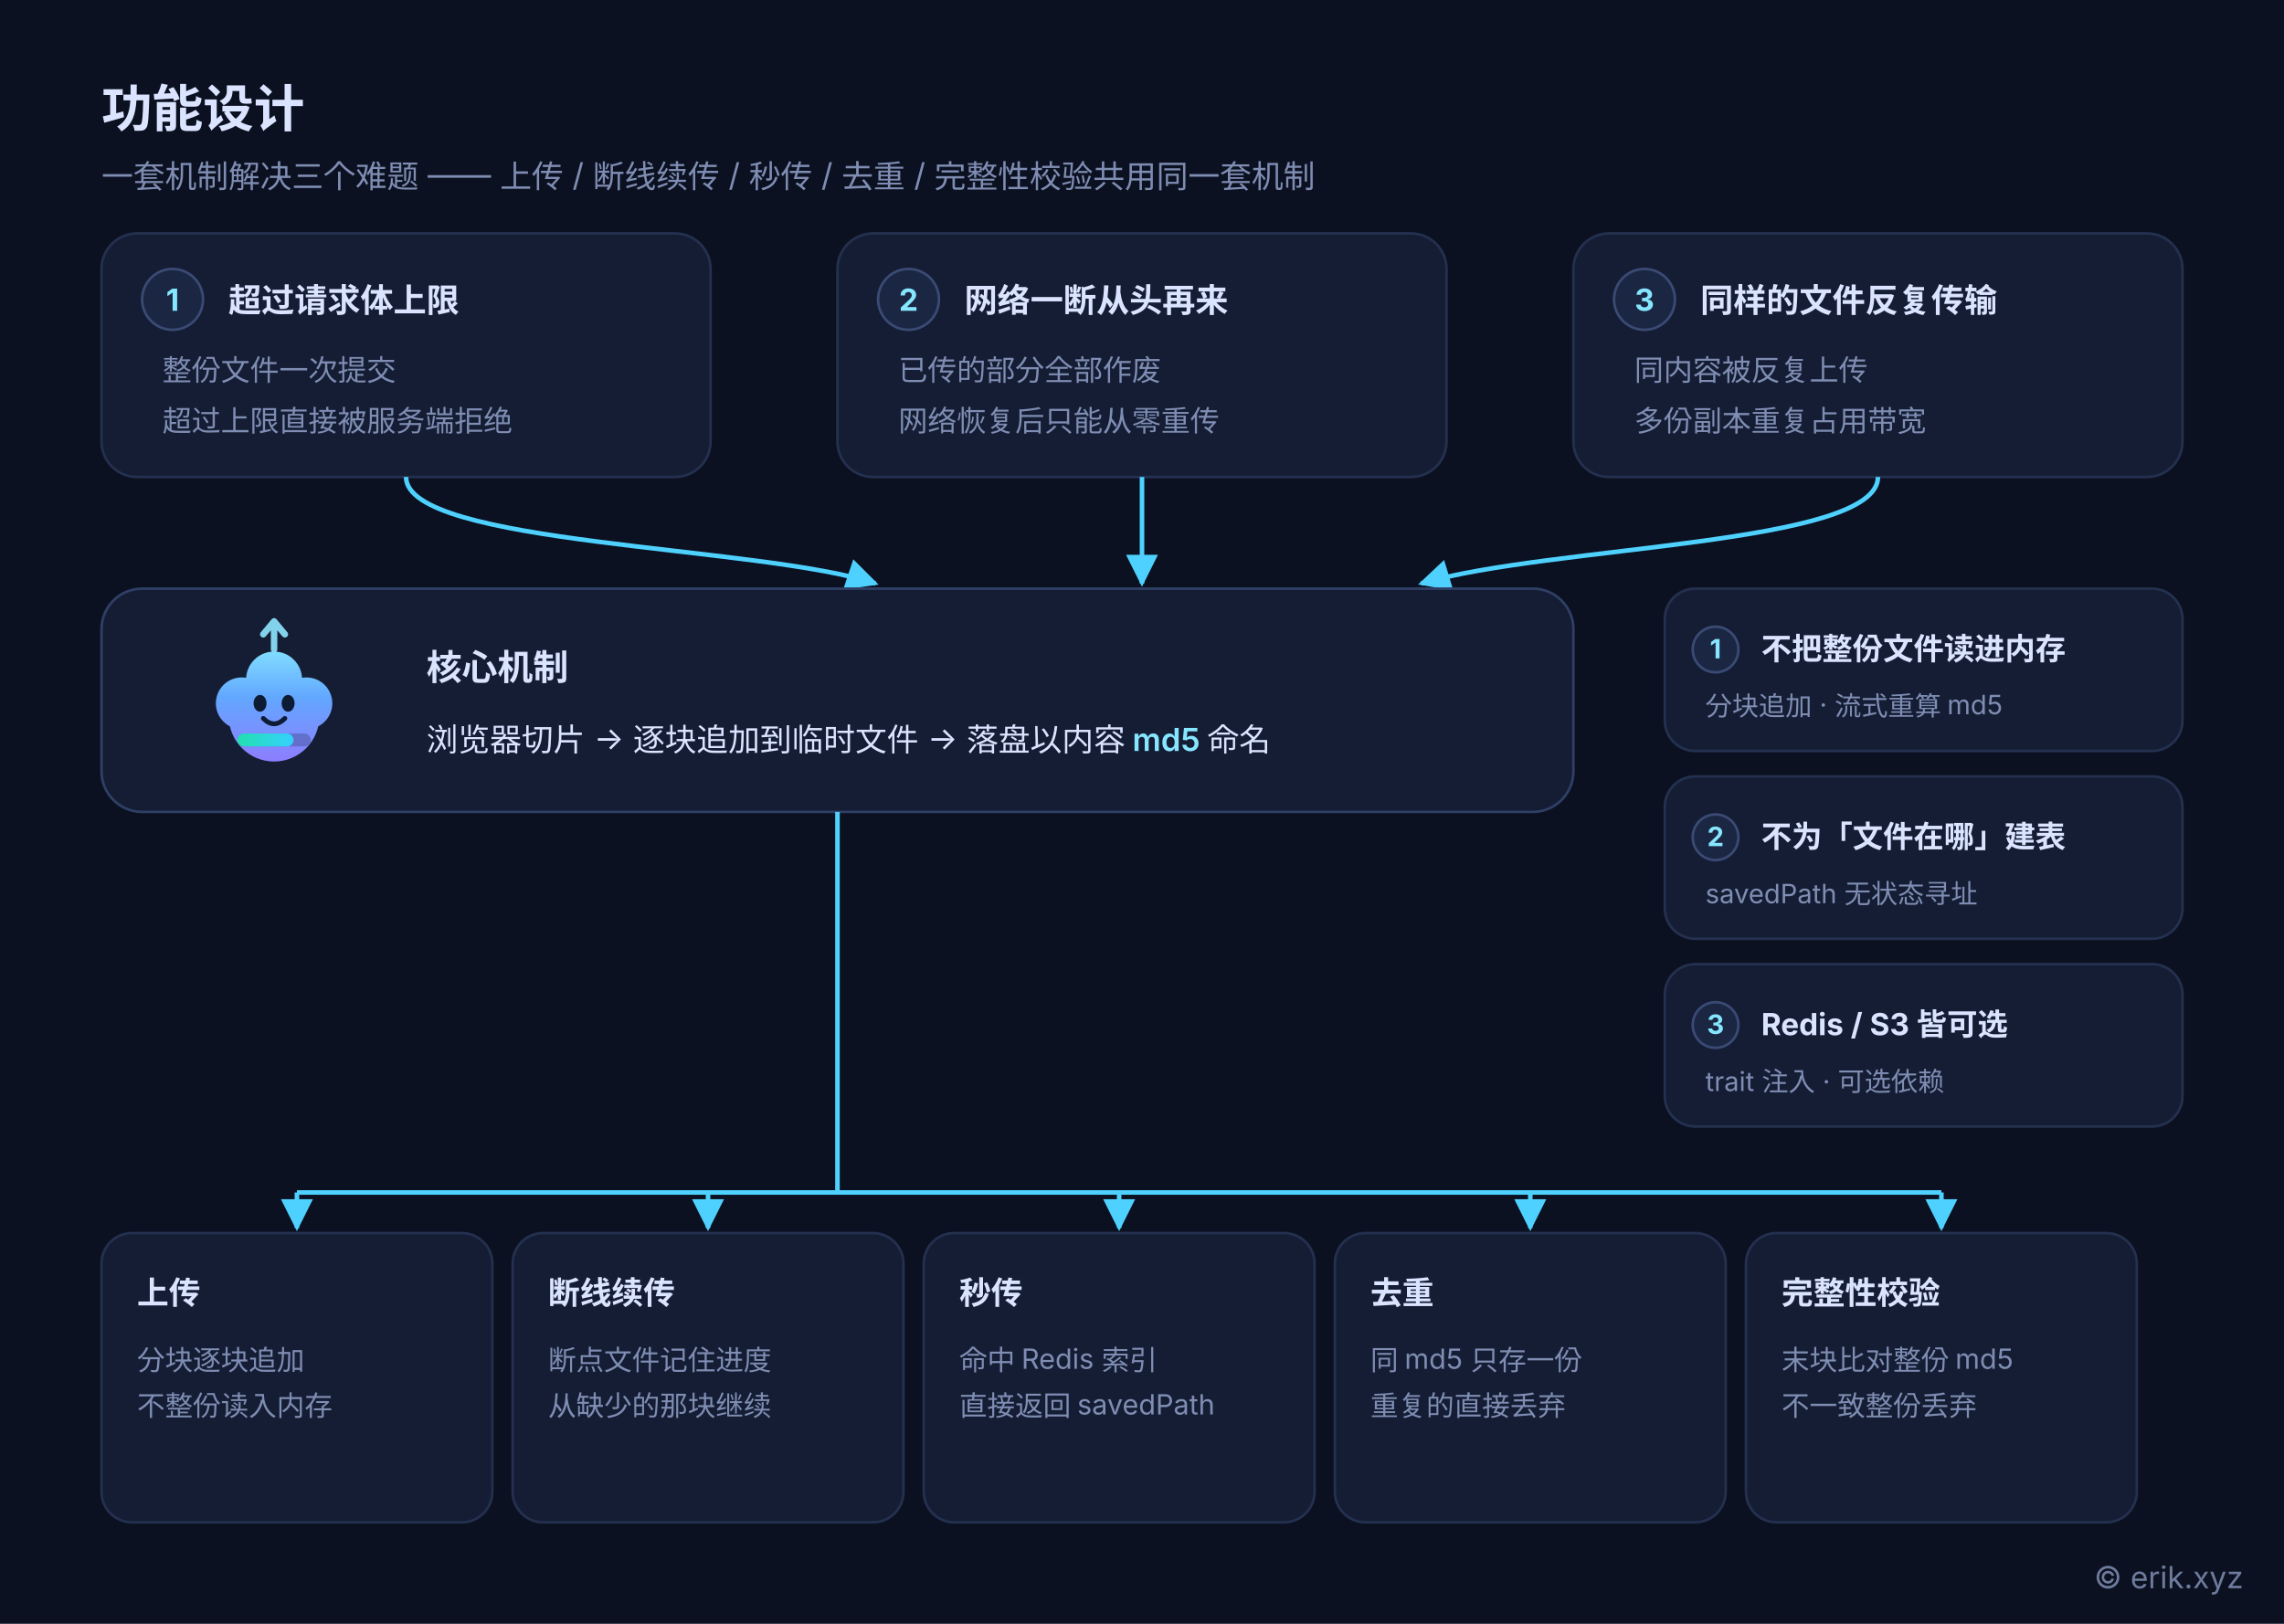
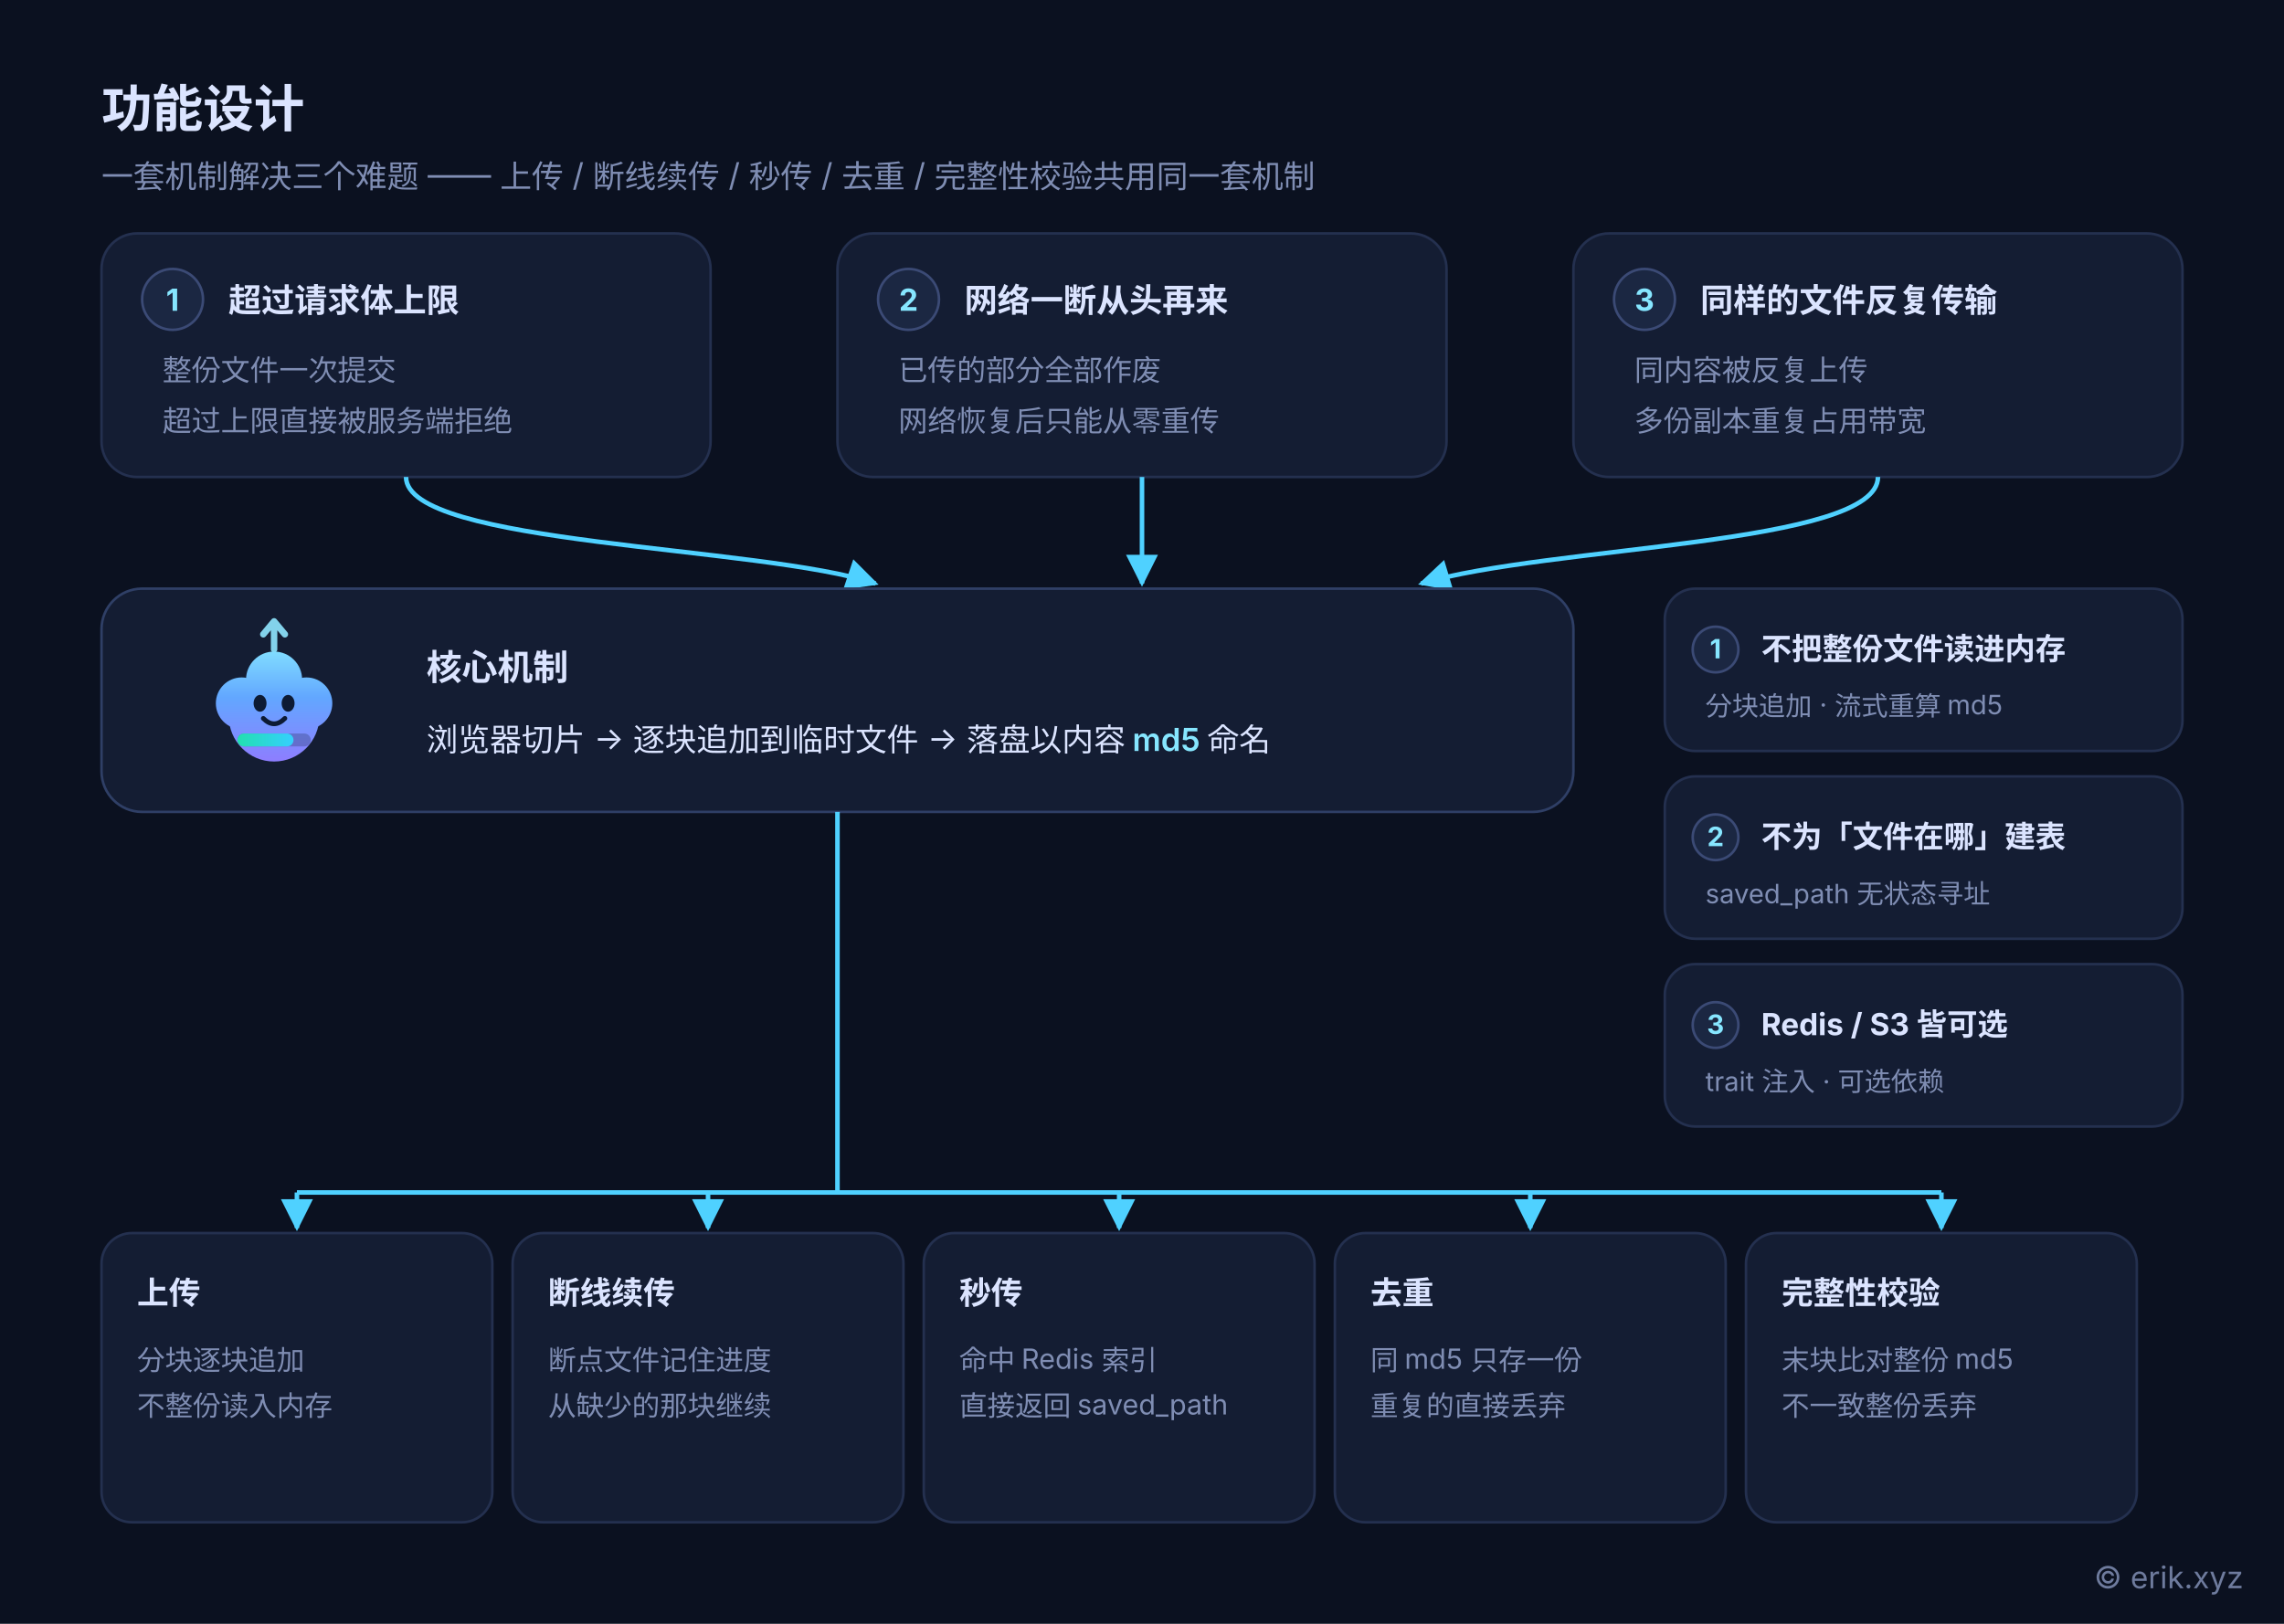
<svg xmlns="http://www.w3.org/2000/svg" viewBox="0 0 900 640" width="900" height="640" role="img" aria-labelledby="designTitle designDesc" font-family="-apple-system, 'Segoe UI', 'PingFang SC', 'Microsoft YaHei', sans-serif" fill="#dbe4ff">
  <defs>
    <linearGradient id="auPetBody" gradientUnits="userSpaceOnUse" x1="0" y1="-36" x2="0" y2="20">
      <stop offset="0" stop-color="#86e6ff" />
      <stop offset="0.45" stop-color="#62a7ff" />
      <stop offset="1" stop-color="#8f7cff" />
    </linearGradient>
    <linearGradient id="auPetBar" x1="0" y1="0" x2="1" y2="0">
      <stop offset="0" stop-color="#22e0b0" />
      <stop offset="1" stop-color="#35d0ff" />
    </linearGradient>
    <marker id="auArrow" viewBox="0 0 10 10" refX="9" refY="5" markerWidth="7" markerHeight="7" orient="auto-start-reverse">
      <path d="M0 0 L10 5 L0 10 z" fill="#4fd1ff" />
    </marker>
  </defs>
  <rect width="900" height="640" fill="#0b1120" />
  <text x="40" y="50" font-size="20" font-weight="700">功能设计</text>
  <text x="40" y="74" font-size="12.5" fill="#7f8db3">一套机制解决三个难题 —— 上传 / 断线续传 / 秒传 / 去重 / 完整性校验共用同一套机制</text>
  <g>
    <rect x="40" y="92" width="240" height="96" rx="14" fill="#141d33" stroke="#24304f" />
    <circle cx="68" cy="118" r="12" fill="#1b2742" stroke="#3b4a75" />
    <text x="68" y="122.5" font-size="12" font-weight="700" fill="#86e6ff" text-anchor="middle">1</text>
    <text x="90" y="123" font-size="13" font-weight="700">超过请求体上限</text>
    <text x="64" y="150" font-size="11.5" fill="#7f8db3">整份文件一次提交</text>
    <text x="64" y="170" font-size="11.5" fill="#7f8db3">超过上限直接被服务端拒绝</text>
  </g>
  <g>
    <rect x="330" y="92" width="240" height="96" rx="14" fill="#141d33" stroke="#24304f" />
    <circle cx="358" cy="118" r="12" fill="#1b2742" stroke="#3b4a75" />
    <text x="358" y="122.5" font-size="12" font-weight="700" fill="#86e6ff" text-anchor="middle">2</text>
    <text x="380" y="123" font-size="13" font-weight="700">网络一断从头再来</text>
    <text x="354" y="150" font-size="11.5" fill="#7f8db3">已传的部分全部作废</text>
    <text x="354" y="170" font-size="11.5" fill="#7f8db3">网络恢复后只能从零重传</text>
  </g>
  <g>
    <rect x="620" y="92" width="240" height="96" rx="14" fill="#141d33" stroke="#24304f" />
    <circle cx="648" cy="118" r="12" fill="#1b2742" stroke="#3b4a75" />
    <text x="648" y="122.5" font-size="12" font-weight="700" fill="#86e6ff" text-anchor="middle">3</text>
    <text x="670" y="123" font-size="13" font-weight="700">同样的文件反复传输</text>
    <text x="644" y="150" font-size="11.5" fill="#7f8db3">同内容被反复上传</text>
    <text x="644" y="170" font-size="11.5" fill="#7f8db3">多份副本重复占用带宽</text>
  </g>
  <path d="M160 188 C160 215 300 215 345 230" stroke="#4fd1ff" stroke-width="1.8" fill="none" marker-end="url(#auArrow)" />
  <path d="M450 188 V230" stroke="#4fd1ff" stroke-width="1.8" fill="none" marker-end="url(#auArrow)" />
  <path d="M740 188 C740 215 610 215 560 230" stroke="#4fd1ff" stroke-width="1.8" fill="none" marker-end="url(#auArrow)" />
  <rect x="40" y="232" width="580" height="88" rx="16" fill="#141d33" stroke="#2f3f66" />
  <g transform="translate(108,284) scale(0.85)">
    <path d="M0 -33 V-45 M-5 -40 L0 -46 L5 -40" fill="none" stroke="#8fe6ff" stroke-width="3" stroke-linecap="round" stroke-linejoin="round" opacity="0.9" />
    <g fill="url(#auPetBody)">
      <circle cx="0" cy="-2" r="21" />
      <circle cx="-15" cy="-8" r="12" />
      <circle cx="15" cy="-8" r="12" />
      <circle cx="0" cy="-19" r="13" />
    </g>
    <g fill="#0d1b34">
      <ellipse cx="-6.5" cy="-8" rx="3" ry="3.9" />
      <ellipse cx="6.5" cy="-8" rx="3" ry="3.9" />
    </g>
    <path d="M-5 -1 q 5 5 10 0" fill="none" stroke="#0d1b34" stroke-width="2.2" stroke-linecap="round" />
    <rect x="-17" y="6" width="34" height="6" rx="3" fill="#0d1b34" opacity="0.25" />
    <rect x="-17" y="6" width="26" height="6" rx="3" fill="url(#auPetBar)" />
  </g>
  <text x="168" y="268" font-size="14" font-weight="700">核心机制</text>
  <text x="168" y="296" font-size="12.5">浏览器切片 → 逐块追加到临时文件 → 落盘以内容 <tspan fill="#86e6ff" font-weight="600">md5</tspan> 命名</text>
  <rect x="656" y="232" width="204" height="64" rx="12" fill="#141d33" stroke="#24304f" />
  <circle cx="676" cy="256" r="9" fill="#1b2742" stroke="#3b4a75" />
  <text x="676" y="259.5" font-size="10.5" font-weight="700" fill="#86e6ff" text-anchor="middle">1</text>
  <text x="694" y="260" font-size="12" font-weight="700">不把整份文件读进内存</text>
  <text x="672" y="282" font-size="10.5" fill="#7f8db3">分块追加 · 流式重算 md5</text>
  <rect x="656" y="306" width="204" height="64" rx="12" fill="#141d33" stroke="#24304f" />
  <circle cx="676" cy="330" r="9" fill="#1b2742" stroke="#3b4a75" />
  <text x="676" y="333.5" font-size="10.5" font-weight="700" fill="#86e6ff" text-anchor="middle">2</text>
  <text x="694" y="334" font-size="12" font-weight="700">不为「文件在哪」建表</text>
-   <text x="672" y="356" font-size="10.5" fill="#7f8db3">savedPath 无状态寻址</text>
+   <text x="672" y="356" font-size="10.5" fill="#7f8db3">saved_path 无状态寻址</text>
  <rect x="656" y="380" width="204" height="64" rx="12" fill="#141d33" stroke="#24304f" />
  <circle cx="676" cy="404" r="9" fill="#1b2742" stroke="#3b4a75" />
  <text x="676" y="407.5" font-size="10.5" font-weight="700" fill="#86e6ff" text-anchor="middle">3</text>
  <text x="694" y="408" font-size="12" font-weight="700">Redis / S3 皆可选</text>
  <text x="672" y="430" font-size="10.5" fill="#7f8db3">trait 注入 · 可选依赖</text>
  <path d="M330 320 V470" stroke="#4fd1ff" stroke-width="1.8" fill="none" />
  <path d="M117 470 H765" stroke="#4fd1ff" stroke-width="1.8" fill="none" />
  <path d="M117 470 V484" stroke="#4fd1ff" stroke-width="1.8" fill="none" marker-end="url(#auArrow)" />
  <path d="M279 470 V484" stroke="#4fd1ff" stroke-width="1.8" fill="none" marker-end="url(#auArrow)" />
  <path d="M441 470 V484" stroke="#4fd1ff" stroke-width="1.8" fill="none" marker-end="url(#auArrow)" />
  <path d="M603 470 V484" stroke="#4fd1ff" stroke-width="1.8" fill="none" marker-end="url(#auArrow)" />
  <path d="M765 470 V484" stroke="#4fd1ff" stroke-width="1.8" fill="none" marker-end="url(#auArrow)" />
  <rect x="40" y="486" width="154" height="114" rx="12" fill="#141d33" stroke="#24304f" />
  <text x="54" y="514" font-size="12.5" font-weight="700">上传</text>
  <text x="54" y="540" font-size="11" fill="#7f8db3">分块逐块追加</text>
  <text x="54" y="558" font-size="11" fill="#7f8db3">不整份读入内存</text>
  <rect x="202" y="486" width="154" height="114" rx="12" fill="#141d33" stroke="#24304f" />
  <text x="216" y="514" font-size="12.5" font-weight="700">断线续传</text>
  <text x="216" y="540" font-size="11" fill="#7f8db3">断点文件记住进度</text>
  <text x="216" y="558" font-size="11" fill="#7f8db3">从缺少的那块继续</text>
  <rect x="364" y="486" width="154" height="114" rx="12" fill="#141d33" stroke="#24304f" />
  <text x="378" y="514" font-size="12.5" font-weight="700">秒传</text>
  <text x="378" y="540" font-size="11" fill="#7f8db3">命中 Redis 索引</text>
-   <text x="378" y="558" font-size="11" fill="#7f8db3">直接返回 savedPath</text>
+   <text x="378" y="558" font-size="11" fill="#7f8db3">直接返回 saved_path</text>
  <rect x="526" y="486" width="154" height="114" rx="12" fill="#141d33" stroke="#24304f" />
  <text x="540" y="514" font-size="12.5" font-weight="700">去重</text>
  <text x="540" y="540" font-size="11" fill="#7f8db3">同 md5 只存一份</text>
  <text x="540" y="558" font-size="11" fill="#7f8db3">重复的直接丢弃</text>
  <rect x="688" y="486" width="154" height="114" rx="12" fill="#141d33" stroke="#24304f" />
  <text x="702" y="514" font-size="12.5" font-weight="700">完整性校验</text>
  <text x="702" y="540" font-size="11" fill="#7f8db3">末块比对整份 md5</text>
  <text x="702" y="558" font-size="11" fill="#7f8db3">不一致整份丢弃</text>
  <text x="884" y="626" text-anchor="end" font-family="-apple-system, 'Segoe UI', 'PingFang SC', sans-serif" font-size="12" fill="#7f8db3" opacity="0.85">© erik.xyz</text>
</svg>
